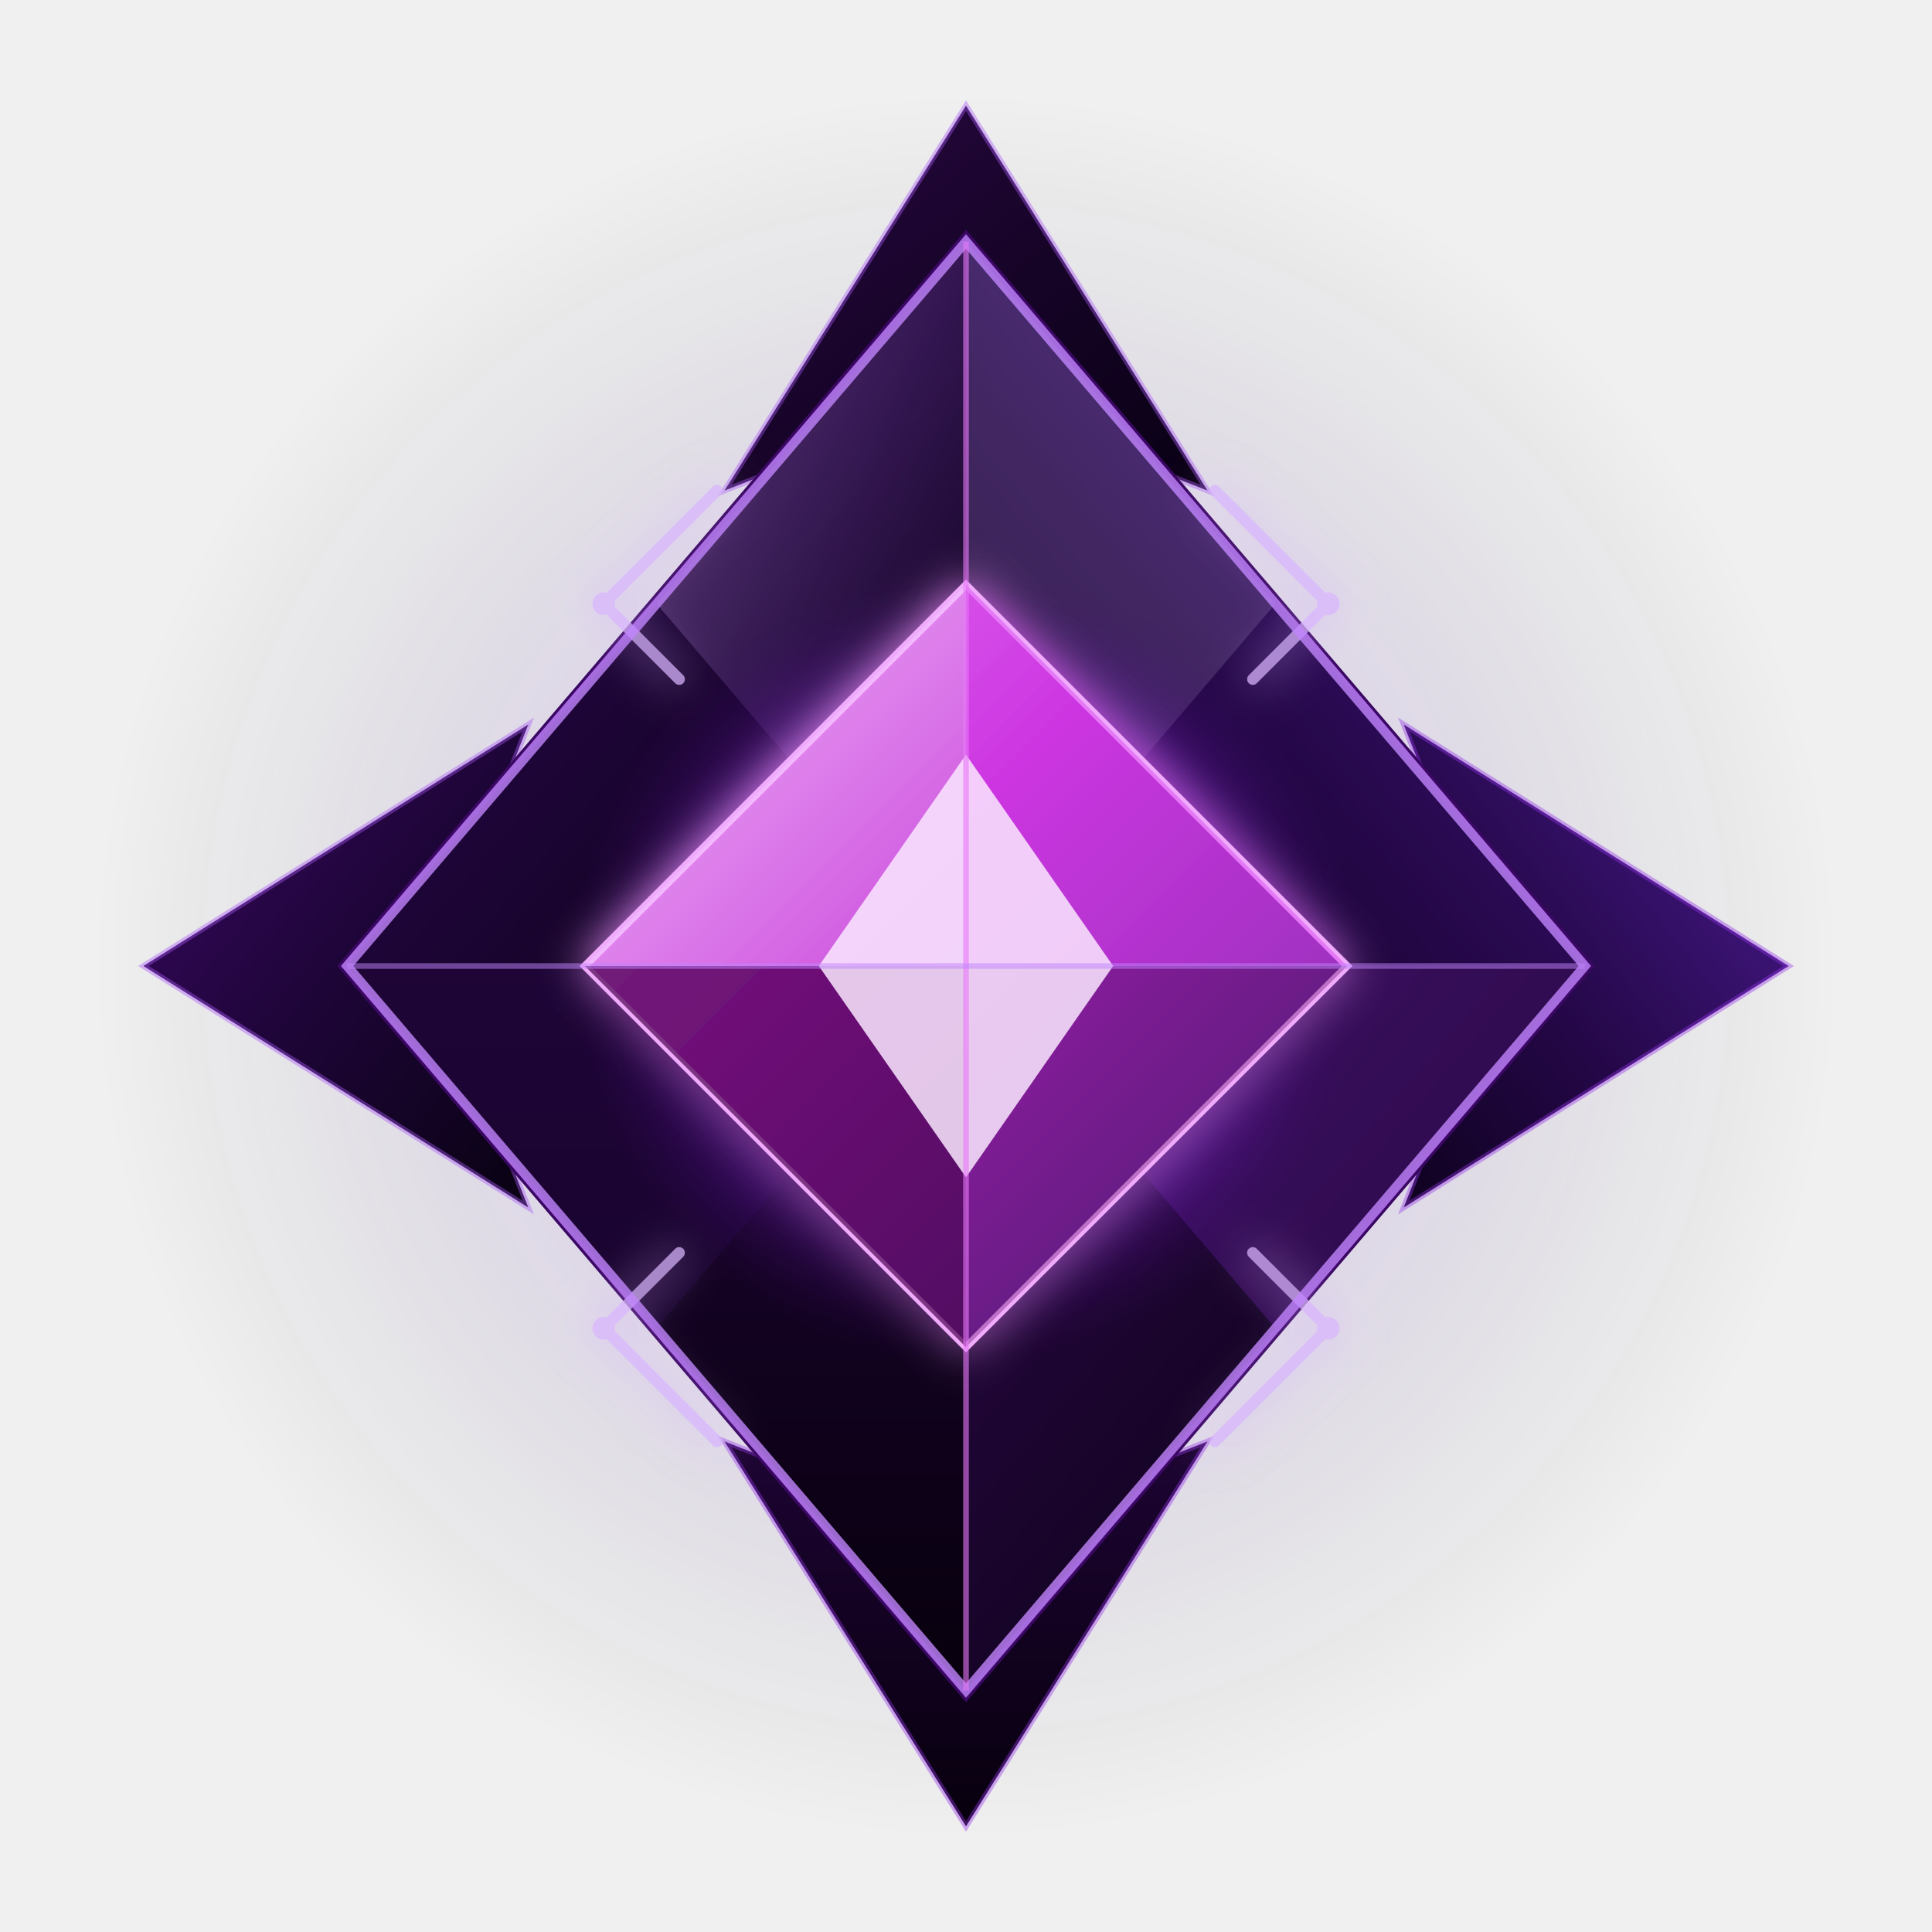
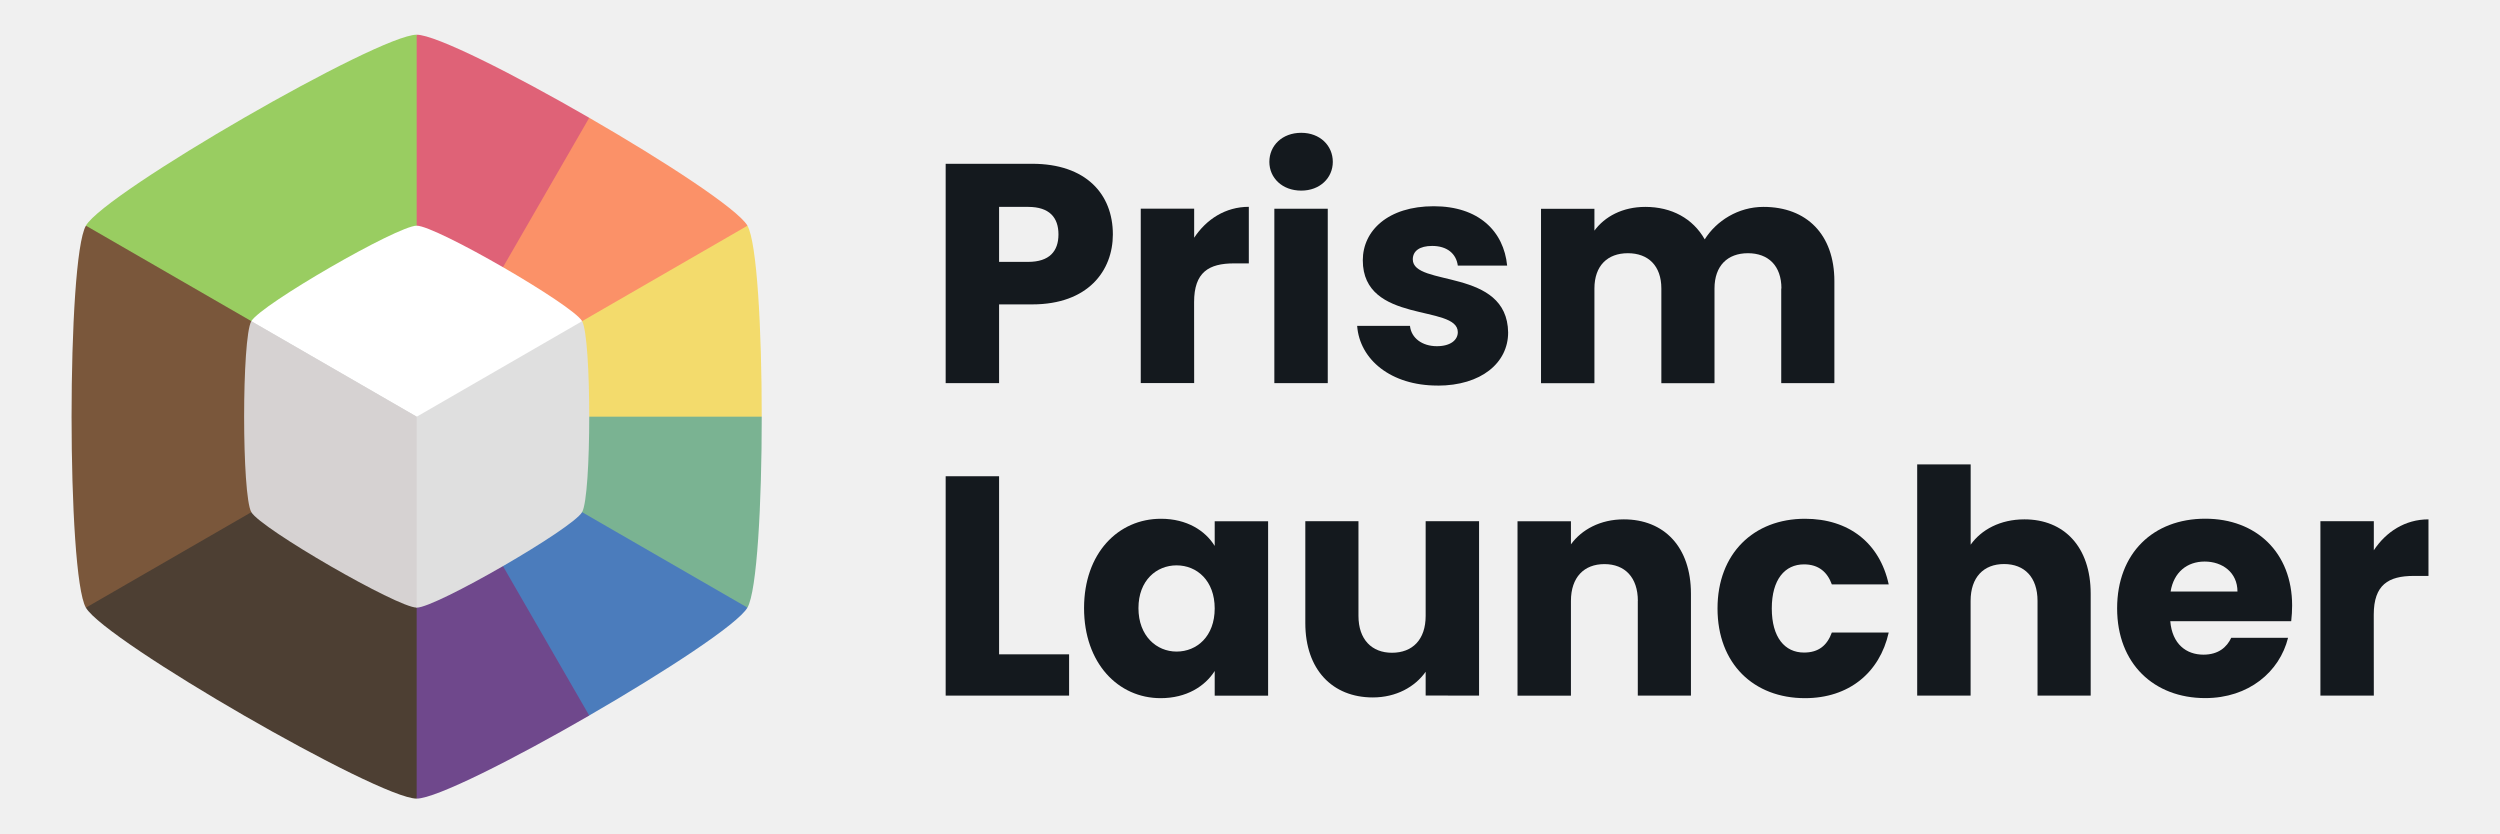
- <svg xmlns="http://www.w3.org/2000/svg" viewBox="0 0 512 512" width="100%" height="100%">
-   <defs>
-     <radialGradient id="outerGlow" cx="50%" cy="50%" r="50%">
-       <stop offset="0%" stop-color="#7c3aed" stop-opacity="0.25" />
-       <stop offset="60%" stop-color="#4c1d95" stop-opacity="0.1" />
-       <stop offset="100%" stop-color="#000000" stop-opacity="0" />
-     </radialGradient>
-     <radialGradient id="coreGlow" cx="50%" cy="50%" r="50%">
-       <stop offset="0%" stop-color="#e879f9" stop-opacity="1" />
-       <stop offset="35%" stop-color="#c026d3" stop-opacity="0.85" />
-       <stop offset="70%" stop-color="#7e22ce" stop-opacity="0.4" />
-       <stop offset="100%" stop-color="#3b0764" stop-opacity="0" />
-     </radialGradient>
-     <linearGradient id="obsidianTop" x1="0%" y1="0%" x2="100%" y2="100%">
-       <stop offset="0%" stop-color="#2a0845" />
-       <stop offset="50%" stop-color="#170428" />
-       <stop offset="100%" stop-color="#090114" />
-     </linearGradient>
-     <linearGradient id="obsidianLeft" x1="0%" y1="0%" x2="100%" y2="100%">
-       <stop offset="0%" stop-color="#3b0764" />
-       <stop offset="50%" stop-color="#1e0538" />
-       <stop offset="100%" stop-color="#090212" />
-     </linearGradient>
-     <linearGradient id="obsidianRight" x1="100%" y1="0%" x2="0%" y2="100%">
-       <stop offset="0%" stop-color="#4c1d95" />
-       <stop offset="60%" stop-color="#240747" />
-       <stop offset="100%" stop-color="#0f021f" />
-     </linearGradient>
-     <linearGradient id="obsidianBottom" x1="50%" y1="100%" x2="50%" y2="0%">
-       <stop offset="0%" stop-color="#07000d" />
-       <stop offset="100%" stop-color="#1d0433" />
-     </linearGradient>
-     <linearGradient id="crystalHighlight" x1="0%" y1="0%" x2="100%" y2="100%">
-       <stop offset="0%" stop-color="#f5d0fe" stop-opacity="0.9" />
-       <stop offset="50%" stop-color="#c084fc" stop-opacity="0.4" />
-       <stop offset="100%" stop-color="#6b21a8" stop-opacity="0" />
-     </linearGradient>
-     <linearGradient id="innerGem" x1="0%" y1="0%" x2="100%" y2="100%">
-       <stop offset="0%" stop-color="#f0abfc" />
-       <stop offset="40%" stop-color="#c026d3" />
-       <stop offset="80%" stop-color="#581c87" />
-       <stop offset="100%" stop-color="#2e1065" />
-     </linearGradient>
-     <filter id="runeGlow" x="-20%" y="-20%" width="140%" height="140%">
-       <feGaussianBlur stdDeviation="6" result="blur" />
-       <feMerge>
-         <feMergeNode in="blur" />
-         <feMergeNode in="SourceGraphic" />
-       </feMerge>
-     </filter>
-   </defs>
-   <circle cx="256" cy="256" r="230" fill="url(#outerGlow)" />
-   <polygon points="256,28 320,130 256,105 192,130" fill="url(#obsidianTop)" stroke="#a855f7" stroke-width="1.5" stroke-opacity="0.4" />
-   <polygon points="256,484 192,382 256,407 320,382" fill="url(#obsidianBottom)" stroke="#9333ea" stroke-width="1.5" stroke-opacity="0.4" />
-   <polygon points="38,256 140,192 115,256 140,320" fill="url(#obsidianLeft)" stroke="#a855f7" stroke-width="1.5" stroke-opacity="0.4" />
-   <polygon points="474,256 372,192 397,256 372,320" fill="url(#obsidianRight)" stroke="#9333ea" stroke-width="1.5" stroke-opacity="0.4" />
-   <polygon points="256,64 420,256 256,448 92,256" fill="#0c0217" stroke="#3b0764" stroke-width="4" />
-   <polygon points="256,64 92,256 256,256" fill="url(#obsidianLeft)" />
-   <polygon points="256,64 420,256 256,256" fill="url(#obsidianRight)" />
-   <polygon points="92,256 256,448 256,256" fill="url(#obsidianBottom)" />
-   <polygon points="420,256 256,448 256,256" fill="url(#obsidianTop)" />
-   <polygon points="256,64 256,256 174,160" fill="url(#crystalHighlight)" opacity="0.35" />
-   <polygon points="256,64 338,160 256,256" fill="#e9d5ff" opacity="0.15" />
-   <polygon points="420,256 256,256 338,352" fill="#7e22ce" opacity="0.25" />
-   <polygon points="92,256 174,352 256,256" fill="#1e0538" opacity="0.6" />
-   <circle cx="256" cy="256" r="105" fill="url(#coreGlow)" />
-   <g filter="url(#runeGlow)">
-     <polygon points="256,155 357,256 256,357 155,256" fill="url(#innerGem)" stroke="#f0abfc" stroke-width="2" />
-     <polygon points="256,155 256,256 155,256" fill="#f5d0fe" opacity="0.35" />
-     <polygon points="256,155 357,256 256,256" fill="#d946ef" opacity="0.5" />
-     <polygon points="155,256 256,256 256,357" fill="#4a044e" opacity="0.7" />
-     <polygon points="357,256 256,357 256,256" fill="#701a75" opacity="0.4" />
-     <polygon points="256,200 295,256 256,312 217,256" fill="#fae8ff" opacity="0.85" />
+ <svg xmlns="http://www.w3.org/2000/svg" width="144" height="48" version="1.1" viewBox="0 0 38.1 12.7">
+   <g stroke-width=".265">
+     <path d="m6.35 6.35" fill="#99cd61" />
+     <path d="m6.35 0.529-2.521 4.366 2.521 1.455 2.52-1.455 0.11-3.1c-1.151-0.665-2.339-1.266-2.63-1.266z" fill="#df6277" />
+     <path d="m8.98 1.795-2.63 4.555 2.52 1.455 2.521-4.366c-0.146-0.252-1.26-0.98-2.411-1.644z" fill="#fb9168" />
+     <path d="m11.391 3.44-5.041 2.91 2.52 1.455 2.739-1.455c0-1.329-0.073-2.658-0.218-2.91z" fill="#f3db6c" />
+     <path d="m6.35 6.35v2.91h5.041c0.146-0.252 0.218-1.581 0.218-2.91z" fill="#7ab392" />
+     <path d="m6.35 6.35v2.91l2.63 1.644c1.151-0.665 2.266-1.392 2.411-1.644z" fill="#4b7cbc" />
+     <path d="m6.35 6.35-2.521 1.455 2.521 4.366c0.291 0 1.479-0.601 2.63-1.266z" fill="#6f488c" />
+     <path d="m3.829 4.895-2.52 4.366c0.291 0.504 4.459 2.91 5.041 2.91v-5.821z" fill="#4d3f33" />
+     <path d="m1.309 3.44c-0.291 0.504-0.291 5.317 0 5.821l5.041-2.91v-2.91z" fill="#7a573b" />
+     <path d="m6.35 0.529c-0.582-2e-8 -4.75 2.406-5.041 2.91l5.041 2.91z" fill="#99cd61" />
  </g>
-   <g stroke="#d8b4fe" stroke-width="3" stroke-linecap="round" stroke-linejoin="round" fill="none" opacity="0.75" filter="url(#runeGlow)">
-     <path d="M190,130 L160,160 L180,180" />
-     <circle cx="160" cy="160" r="1.5" fill="#f5d0fe" />
-     <path d="M322,130 L352,160 L332,180" />
-     <circle cx="352" cy="160" r="1.5" fill="#f5d0fe" />
-     <path d="M190,382 L160,352 L180,332" />
-     <circle cx="160" cy="352" r="1.5" fill="#f5d0fe" />
-     <path d="M322,382 L352,352 L332,332" />
-     <circle cx="352" cy="352" r="1.5" fill="#f5d0fe" />
+   <g transform="matrix(.88 0 0 .88 -10.906 -1.2421)">
+     <g transform="translate(13.26 2.2776)">
+       <path transform="matrix(.96975 0 0 .96975 .1921 .1921)" d="m6.35 2.939c-0.341 0-2.783 1.41-2.953 1.705l2.953 5.116 2.954-5.116c-0.171-0.295-2.613-1.705-2.954-1.705z" fill="#fff" stroke-width=".265" />
+     </g>
+     <path d="m16.746 6.974 2.864 4.961c0.331 0 2.699-1.367 2.864-1.654 0.165-0.286 0.165-3.021 0-3.307l-2.864 1.654z" fill="#dfdfdf" stroke-width=".265" />
  </g>
-   <polygon points="256,64 420,256 256,448 92,256" fill="none" stroke="#c084fc" stroke-width="2.5" stroke-opacity="0.8" />
-   <line x1="256" y1="64" x2="256" y2="448" stroke="#e879f9" stroke-width="1.5" stroke-opacity="0.6" />
-   <line x1="92" y1="256" x2="420" y2="256" stroke="#c084fc" stroke-width="1.5" stroke-opacity="0.5" />
+   <path d="m3.83 4.895c-0.146 0.252-0.146 2.658 0 2.91 0.146 0.252 2.229 1.455 2.52 1.455v-2.91z" fill="#d6d2d2" stroke-width=".265" />
+   <g fill="#14191e" stroke-width=".265" aria-label="Prism Launcher">
+     <path d="m15.669 3.991h-0.443v-0.838h0.443c0.324 0 0.462 0.162 0.462 0.419 0 0.257-0.138 0.419-0.462 0.419zm1.291-0.419c0-0.614-0.41-1.076-1.229-1.076h-1.319v3.343h0.814v-1.2h0.505c0.852 0 1.229-0.514 1.229-1.067z" />
+     <path d="m18.198 4.605c0-0.457 0.224-0.591 0.61-0.591h0.224v-0.862c-0.357 0-0.648 0.191-0.833 0.471v-0.443h-0.814v2.658h0.814z" />
+     <path d="m19.421 3.181v2.658h0.814v-2.658zm0.41-0.276c0.286 0 0.481-0.195 0.481-0.438 0-0.248-0.195-0.443-0.481-0.443-0.291 0-0.486 0.195-0.486 0.443 0 0.243 0.195 0.438 0.486 0.438z" />
+     <path d="m21.908 5.877c0.667 0 1.076-0.348 1.076-0.81-0.014-0.991-1.453-0.691-1.453-1.114 0-0.129 0.105-0.205 0.295-0.205 0.229 0 0.367 0.119 0.391 0.3h0.752c-0.052-0.524-0.433-0.905-1.119-0.905-0.695 0-1.081 0.371-1.081 0.824 0 0.976 1.448 0.667 1.448 1.095 0 0.119-0.11 0.214-0.319 0.214-0.224 0-0.391-0.124-0.41-0.31h-0.805c0.038 0.514 0.514 0.91 1.224 0.91z" />
+     <path d="m27.146 4.396v1.443h0.81v-1.553c0-0.714-0.424-1.133-1.081-1.133-0.386 0-0.719 0.214-0.895 0.495-0.181-0.319-0.505-0.495-0.905-0.495-0.348 0-0.619 0.148-0.776 0.362v-0.333h-0.814v2.658h0.814v-1.443c0-0.348 0.2-0.538 0.51-0.538 0.31 0 0.51 0.191 0.51 0.538v1.443h0.81v-1.443c0-0.348 0.2-0.538 0.51-0.538 0.31 0 0.51 0.191 0.51 0.538z" />
+     <path d="m15.226 7.258h-0.814v3.343h1.881v-0.629h-1.067z" />
+     <path d="m16.521 9.268c0 0.838 0.519 1.372 1.167 1.372 0.395 0 0.676-0.181 0.824-0.414v0.376h0.814v-2.658h-0.814v0.376c-0.143-0.233-0.424-0.414-0.819-0.414-0.652 0-1.172 0.524-1.172 1.362zm1.991 0.005c0 0.424-0.271 0.657-0.581 0.657-0.305 0-0.581-0.238-0.581-0.662s0.276-0.652 0.581-0.652c0.31 0 0.581 0.233 0.581 0.657z" />
+     <path d="m22.541 10.601v-2.658h-0.814v1.443c0 0.362-0.2 0.562-0.514 0.562-0.305 0-0.51-0.2-0.51-0.562v-1.443h-0.81v1.553c0 0.71 0.414 1.133 1.029 1.133 0.357 0 0.643-0.162 0.805-0.391v0.362z" />
+     <path d="m24.96 9.158v1.443h0.81v-1.553c0-0.714-0.41-1.133-1.024-1.133-0.357 0-0.643 0.157-0.805 0.381v-0.352h-0.814v2.658h0.814v-1.443c0-0.362 0.2-0.562 0.51-0.562 0.31 0 0.51 0.2 0.51 0.562z" />
+     <path d="m26.175 9.273c0 0.843 0.552 1.367 1.333 1.367 0.667 0 1.138-0.386 1.276-1h-0.867c-0.071 0.195-0.2 0.305-0.424 0.305-0.291 0-0.491-0.229-0.491-0.672s0.2-0.672 0.491-0.672c0.224 0 0.357 0.119 0.424 0.305h0.867c-0.138-0.633-0.61-1-1.276-1-0.781 0-1.333 0.529-1.333 1.367z" />
+     <path d="m29.218 7.077v3.524h0.814v-1.443c0-0.362 0.2-0.562 0.51-0.562 0.31 0 0.51 0.2 0.51 0.562v1.443h0.81v-1.553c0-0.714-0.405-1.133-1.01-1.133-0.367 0-0.657 0.157-0.819 0.386v-1.224z" />
+     <path d="m33.599 8.558c0.271 0 0.5 0.167 0.5 0.457h-1.019c0.048-0.295 0.252-0.457 0.519-0.457zm1.272 1.162h-0.867c-0.067 0.143-0.195 0.257-0.424 0.257-0.262 0-0.476-0.162-0.505-0.51h1.843c0.009-0.081 0.014-0.162 0.014-0.238 0-0.81-0.548-1.324-1.324-1.324-0.791 0-1.343 0.524-1.343 1.367 0 0.843 0.562 1.367 1.343 1.367 0.662 0 1.133-0.4 1.262-0.919z" />
+     <path d="m36.176 9.368c0-0.457 0.224-0.591 0.61-0.591h0.224v-0.862c-0.357 0-0.648 0.191-0.833 0.471v-0.443h-0.814v2.658h0.814z" />
+   </g>
</svg>
